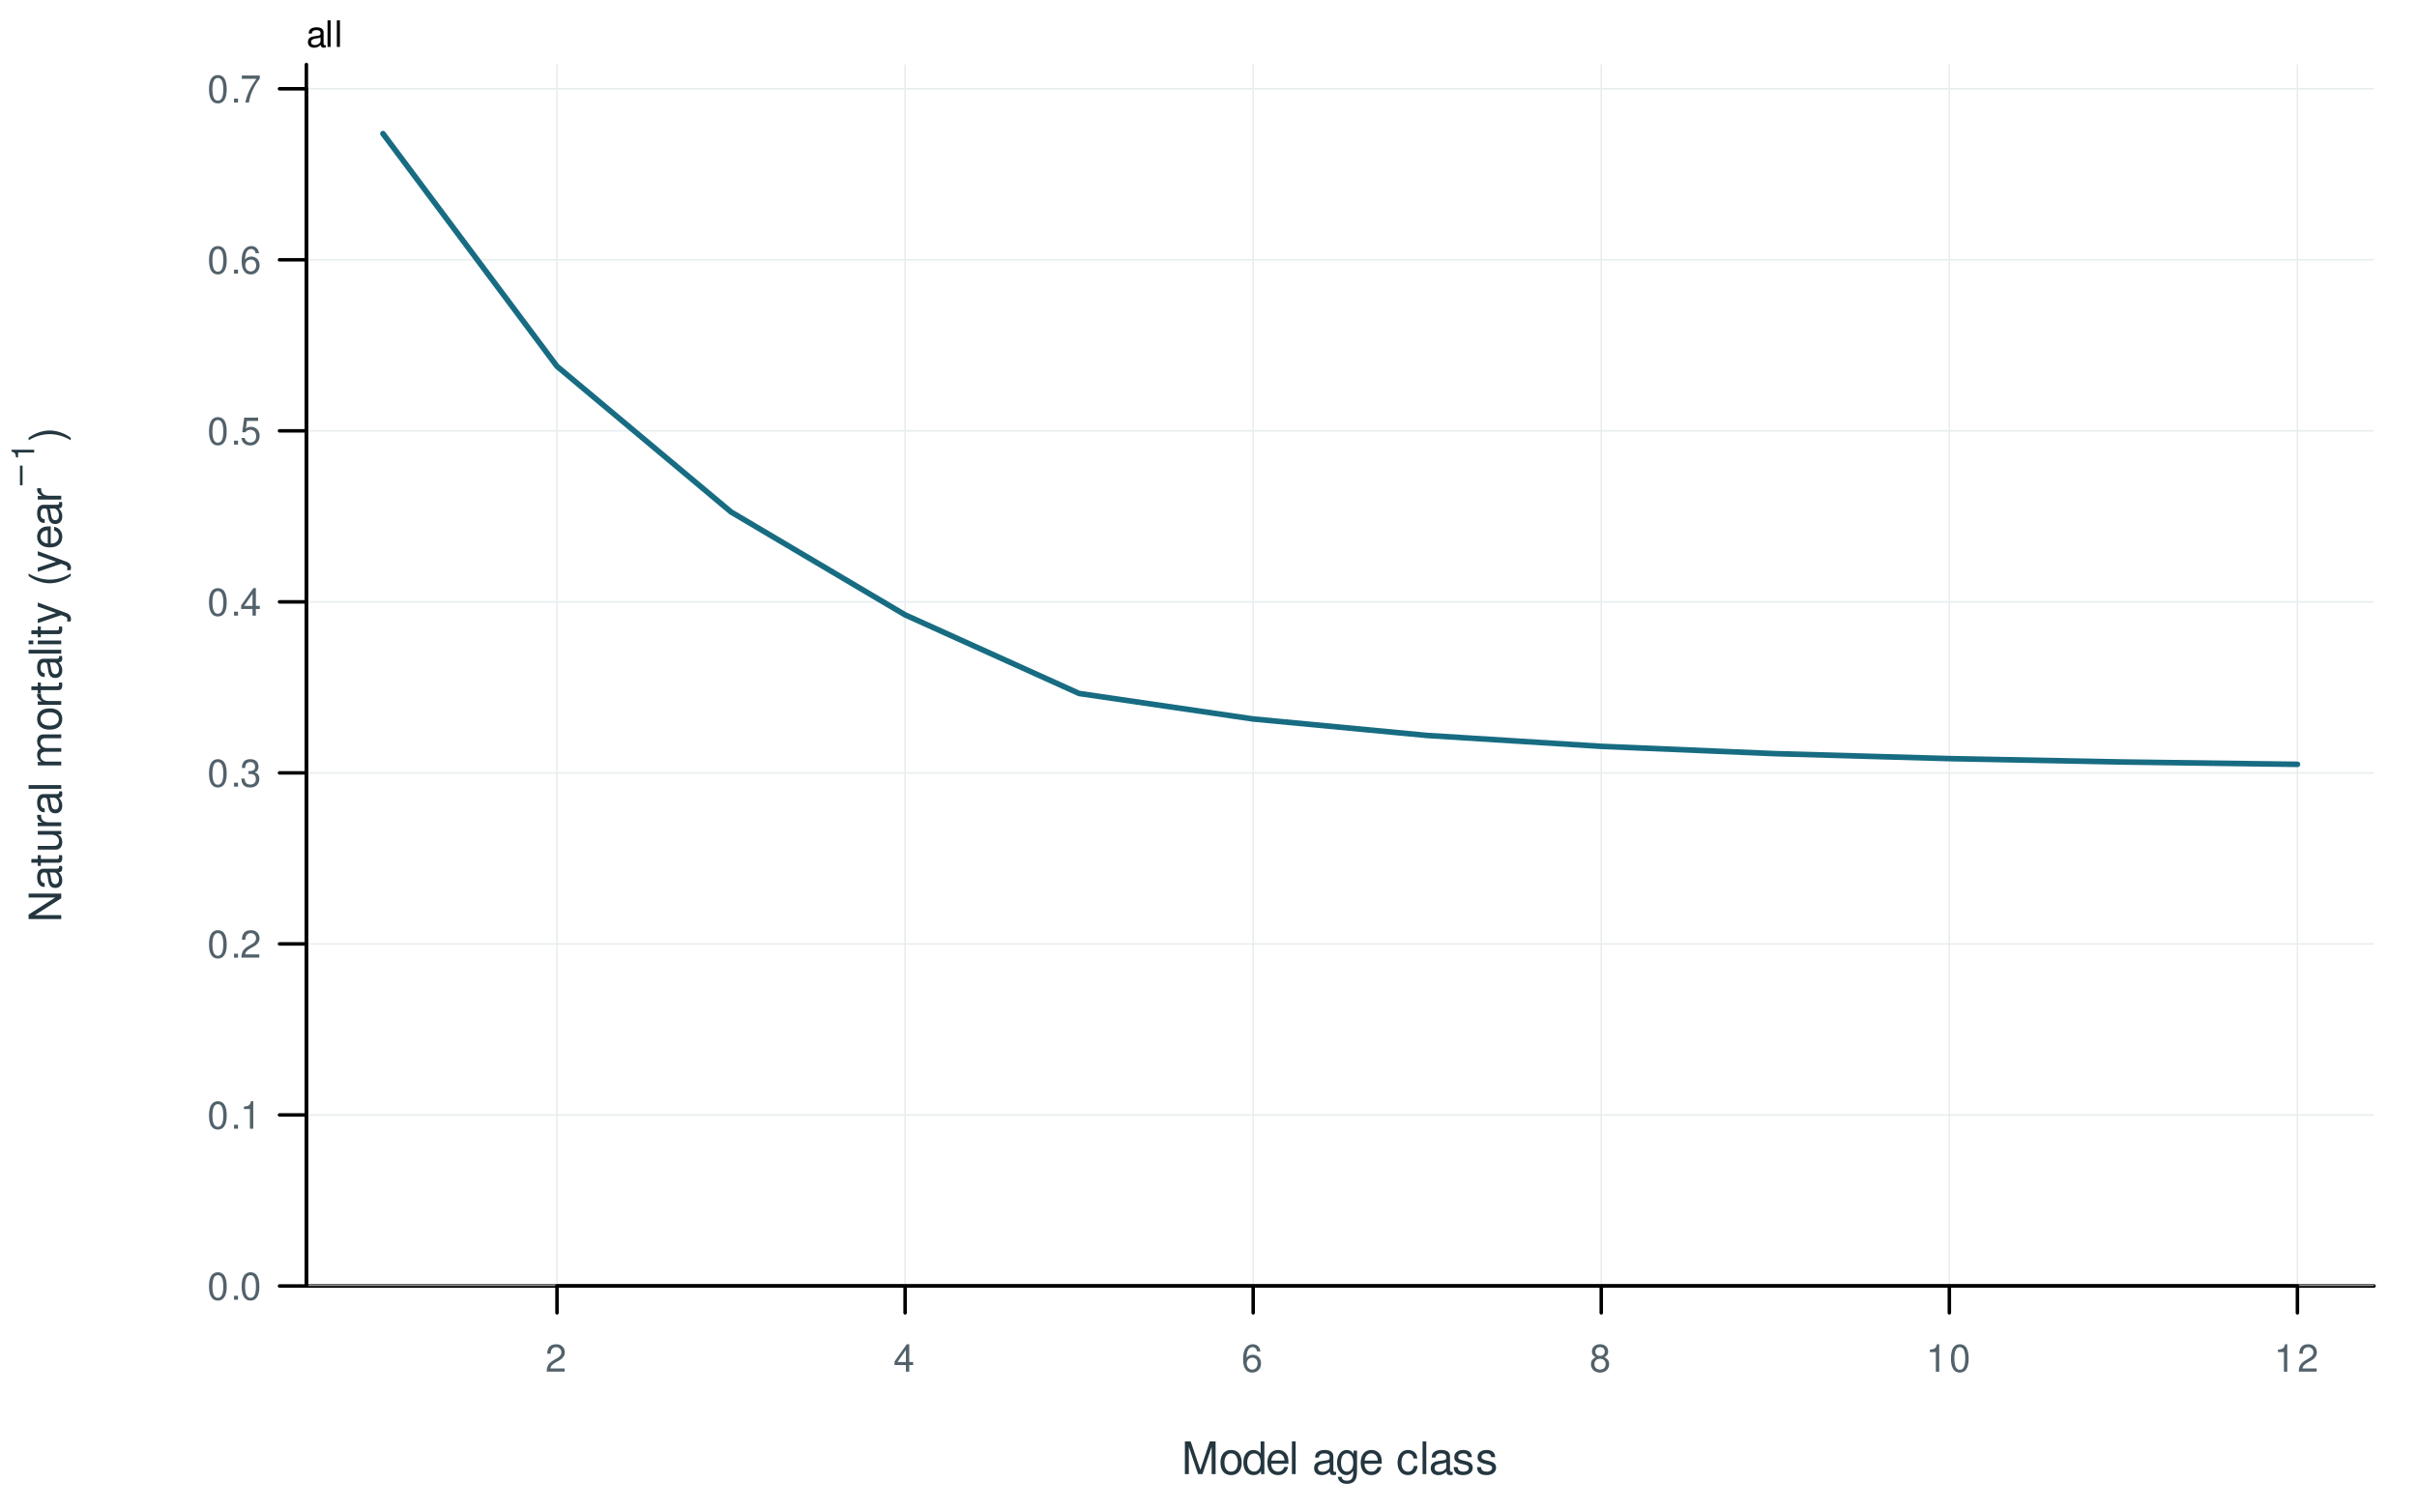
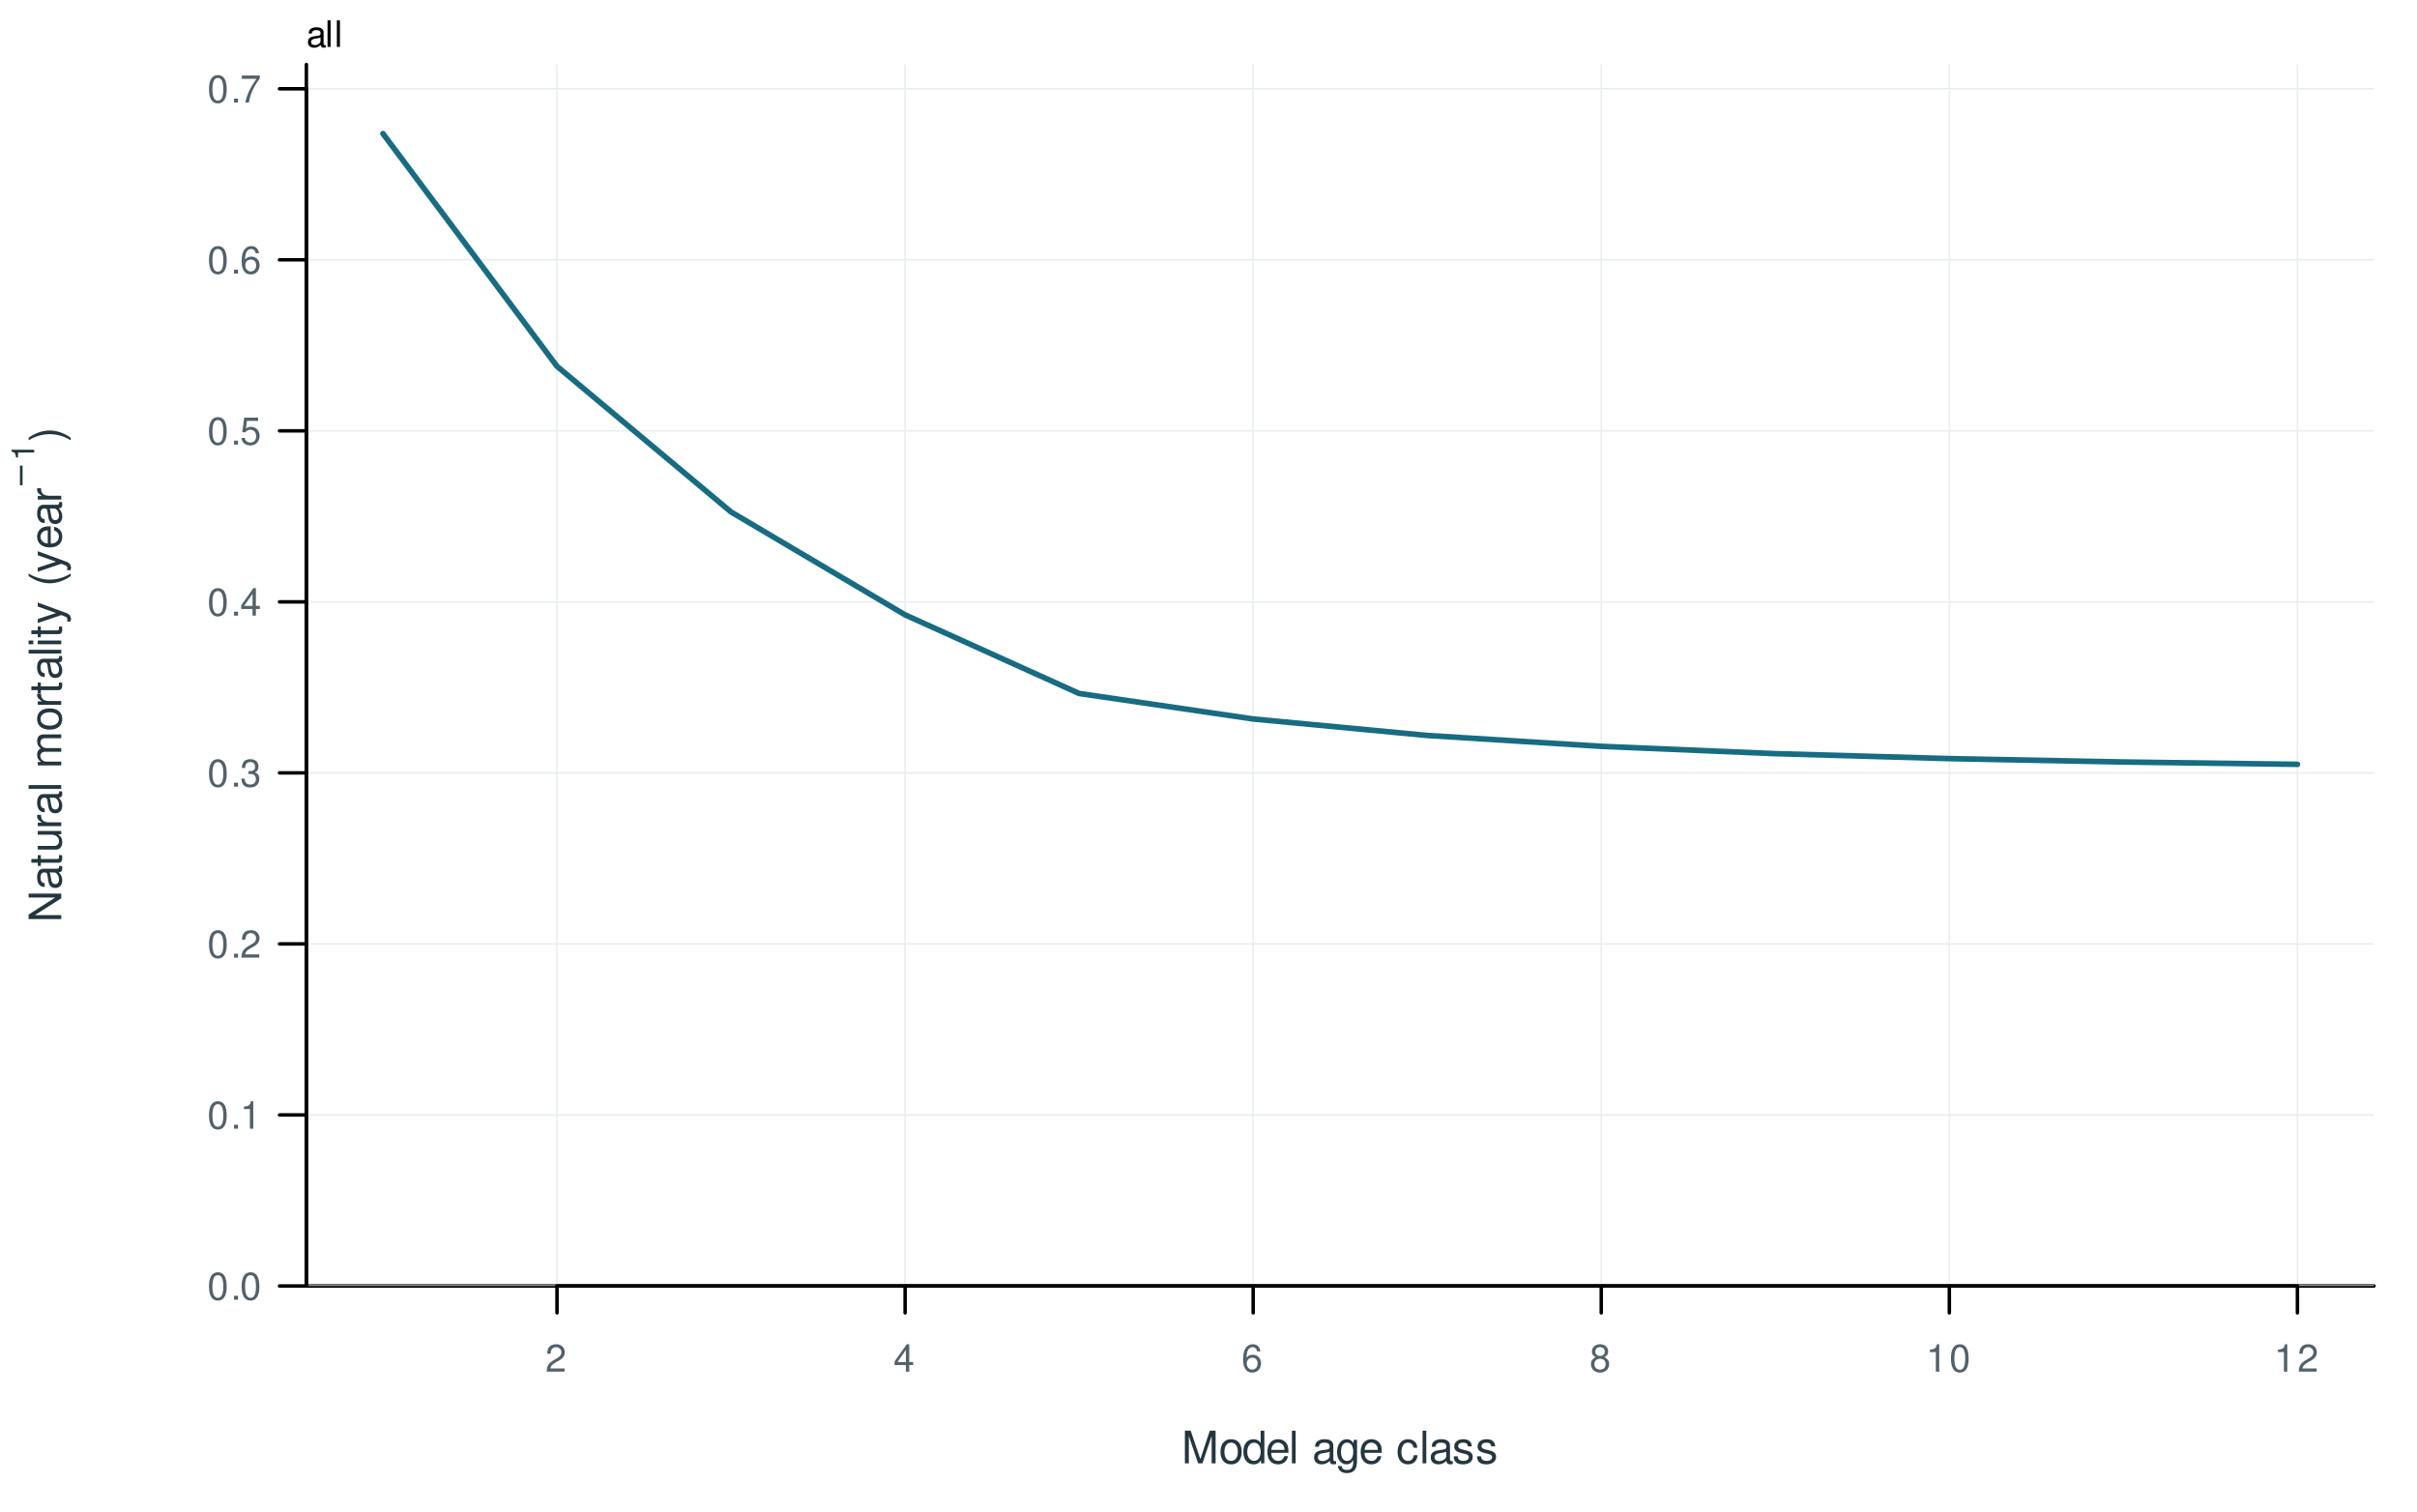
<svg xmlns="http://www.w3.org/2000/svg" xmlns:xlink="http://www.w3.org/1999/xlink" width="518pt" height="324pt" viewBox="0 0 518 324" version="1.1">
  <defs>
    <g>
      <symbol overflow="visible" id="glyph0-0">
        <path style="stroke:none;" d="" />
      </symbol>
      <symbol overflow="visible" id="glyph0-1">
        <path style="stroke:none;" d="M 4.125 -0.703 L 1.078 -0.703 C 1.156 -1.203 1.422 -1.516 2.125 -1.938 L 2.938 -2.391 C 3.75 -2.844 4.172 -3.453 4.172 -4.172 C 4.172 -4.672 3.969 -5.125 3.625 -5.438 C 3.281 -5.75 2.859 -5.891 2.312 -5.891 C 1.578 -5.891 1.031 -5.641 0.719 -5.125 C 0.516 -4.828 0.422 -4.453 0.406 -3.859 L 1.125 -3.859 C 1.156 -4.25 1.203 -4.5 1.297 -4.688 C 1.484 -5.047 1.859 -5.266 2.297 -5.266 C 2.938 -5.266 3.438 -4.797 3.438 -4.156 C 3.438 -3.688 3.172 -3.281 2.656 -2.984 L 1.906 -2.547 C 0.688 -1.844 0.344 -1.297 0.281 -0.016 L 4.125 -0.016 Z M 4.125 -0.703 " />
      </symbol>
      <symbol overflow="visible" id="glyph0-2">
        <path style="stroke:none;" d="M 2.672 -1.422 L 2.672 0 L 3.391 0 L 3.391 -1.422 L 4.234 -1.422 L 4.234 -2.078 L 3.391 -2.078 L 3.391 -5.891 L 2.859 -5.891 L 0.234 -2.188 L 0.234 -1.422 Z M 2.672 -2.078 L 0.859 -2.078 L 2.672 -4.672 Z M 2.672 -2.078 " />
      </symbol>
      <symbol overflow="visible" id="glyph0-3">
        <path style="stroke:none;" d="M 4.062 -4.359 C 3.922 -5.328 3.297 -5.891 2.422 -5.891 C 1.781 -5.891 1.219 -5.594 0.875 -5.062 C 0.5 -4.484 0.344 -3.766 0.344 -2.688 C 0.344 -1.703 0.484 -1.062 0.844 -0.547 C 1.156 -0.062 1.656 0.188 2.297 0.188 C 3.391 0.188 4.188 -0.641 4.188 -1.781 C 4.188 -2.875 3.453 -3.641 2.422 -3.641 C 1.844 -3.641 1.391 -3.422 1.078 -3 C 1.094 -4.453 1.547 -5.266 2.375 -5.266 C 2.875 -5.266 3.234 -4.938 3.344 -4.359 Z M 2.328 -3 C 3.016 -3 3.453 -2.516 3.453 -1.734 C 3.453 -0.984 2.953 -0.453 2.297 -0.453 C 1.625 -0.453 1.125 -1.016 1.125 -1.766 C 1.125 -2.5 1.609 -3 2.328 -3 Z M 2.328 -3 " />
      </symbol>
      <symbol overflow="visible" id="glyph0-4">
        <path style="stroke:none;" d="M 3.188 -3.109 C 3.797 -3.469 3.984 -3.766 3.984 -4.328 C 3.984 -5.25 3.266 -5.891 2.25 -5.891 C 1.219 -5.891 0.5 -5.25 0.5 -4.328 C 0.5 -3.766 0.688 -3.484 1.281 -3.109 C 0.625 -2.766 0.297 -2.297 0.297 -1.641 C 0.297 -0.562 1.094 0.188 2.25 0.188 C 3.391 0.188 4.188 -0.562 4.188 -1.641 C 4.188 -2.297 3.859 -2.766 3.188 -3.109 Z M 2.25 -5.266 C 2.859 -5.266 3.25 -4.891 3.25 -4.312 C 3.25 -3.75 2.844 -3.391 2.25 -3.391 C 1.625 -3.391 1.234 -3.75 1.234 -4.328 C 1.234 -4.891 1.625 -5.266 2.25 -5.266 Z M 2.25 -2.781 C 2.953 -2.781 3.453 -2.312 3.453 -1.625 C 3.453 -0.906 2.969 -0.453 2.234 -0.453 C 1.531 -0.453 1.031 -0.938 1.031 -1.609 C 1.031 -2.312 1.516 -2.781 2.25 -2.781 Z M 2.25 -2.781 " />
      </symbol>
      <symbol overflow="visible" id="glyph0-5">
        <path style="stroke:none;" d="M 2.109 -4.203 L 2.109 0 L 2.828 0 L 2.828 -5.891 L 2.359 -5.891 C 2.109 -4.984 1.938 -4.875 0.828 -4.719 L 0.828 -4.203 Z M 2.109 -4.203 " />
      </symbol>
      <symbol overflow="visible" id="glyph0-6">
        <path style="stroke:none;" d="M 2.25 -5.891 C 1.703 -5.891 1.219 -5.656 0.906 -5.25 C 0.531 -4.734 0.344 -3.953 0.344 -2.859 C 0.344 -0.859 1 0.188 2.25 0.188 C 3.469 0.188 4.141 -0.859 4.141 -2.812 C 4.141 -3.953 3.953 -4.719 3.578 -5.25 C 3.266 -5.656 2.797 -5.891 2.25 -5.891 Z M 2.25 -5.266 C 3.016 -5.266 3.406 -4.469 3.406 -2.875 C 3.406 -1.188 3.031 -0.406 2.234 -0.406 C 1.469 -0.406 1.078 -1.219 1.078 -2.844 C 1.078 -4.469 1.469 -5.266 2.25 -5.266 Z M 2.25 -5.266 " />
      </symbol>
      <symbol overflow="visible" id="glyph0-7">
        <path style="stroke:none;" d="M 1.562 -0.844 L 0.703 -0.844 L 0.703 0 L 1.562 0 Z M 1.562 -0.844 " />
      </symbol>
      <symbol overflow="visible" id="glyph0-8">
        <path style="stroke:none;" d="M 1.797 -2.719 L 2.188 -2.719 C 2.984 -2.719 3.391 -2.344 3.391 -1.641 C 3.391 -0.891 2.938 -0.453 2.203 -0.453 C 1.406 -0.453 1.031 -0.844 0.984 -1.719 L 0.266 -1.719 C 0.297 -1.234 0.375 -0.938 0.516 -0.672 C 0.812 -0.094 1.375 0.188 2.172 0.188 C 3.359 0.188 4.125 -0.531 4.125 -1.641 C 4.125 -2.391 3.844 -2.812 3.141 -3.047 C 3.688 -3.266 3.953 -3.672 3.953 -4.281 C 3.953 -5.281 3.297 -5.891 2.188 -5.891 C 1.031 -5.891 0.406 -5.25 0.391 -4 L 1.094 -4 C 1.109 -4.359 1.141 -4.562 1.234 -4.734 C 1.391 -5.078 1.75 -5.266 2.203 -5.266 C 2.844 -5.266 3.219 -4.891 3.219 -4.25 C 3.219 -3.828 3.078 -3.578 2.75 -3.438 C 2.562 -3.359 2.297 -3.328 1.797 -3.312 Z M 1.797 -2.719 " />
      </symbol>
      <symbol overflow="visible" id="glyph0-9">
        <path style="stroke:none;" d="M 3.875 -5.781 L 0.891 -5.781 L 0.469 -2.641 L 1.125 -2.641 C 1.453 -3.031 1.734 -3.172 2.188 -3.172 C 2.969 -3.172 3.453 -2.641 3.453 -1.781 C 3.453 -0.953 2.969 -0.453 2.188 -0.453 C 1.562 -0.453 1.172 -0.766 1 -1.422 L 0.281 -1.422 C 0.391 -0.953 0.469 -0.719 0.641 -0.5 C 0.969 -0.062 1.547 0.188 2.203 0.188 C 3.375 0.188 4.188 -0.656 4.188 -1.891 C 4.188 -3.031 3.422 -3.812 2.312 -3.812 C 1.906 -3.812 1.578 -3.703 1.25 -3.453 L 1.469 -5.078 L 3.875 -5.078 Z M 3.875 -5.781 " />
      </symbol>
      <symbol overflow="visible" id="glyph0-10">
        <path style="stroke:none;" d="M 4.234 -5.781 L 0.375 -5.781 L 0.375 -5.078 L 3.5 -5.078 C 2.125 -3.109 1.562 -1.906 1.125 0 L 1.891 0 C 2.203 -1.844 2.938 -3.438 4.234 -5.172 Z M 4.234 -5.781 " />
      </symbol>
      <symbol overflow="visible" id="glyph1-0">
        <path style="stroke:none;" d="" />
      </symbol>
      <symbol overflow="visible" id="glyph1-1">
        <path style="stroke:none;" d="M 4.484 0 L 6.453 -5.859 L 6.453 0 L 7.297 0 L 7.297 -7 L 6.062 -7 L 4.031 -0.906 L 1.953 -7 L 0.719 -7 L 0.719 0 L 1.562 0 L 1.562 -5.859 L 3.547 0 Z M 4.484 0 " />
      </symbol>
      <symbol overflow="visible" id="glyph1-2">
        <path style="stroke:none;" d="M 2.609 -5.172 C 1.188 -5.172 0.344 -4.156 0.344 -2.469 C 0.344 -0.781 1.188 0.219 2.625 0.219 C 4.031 0.219 4.891 -0.781 4.891 -2.438 C 4.891 -4.188 4.062 -5.172 2.609 -5.172 Z M 2.625 -4.438 C 3.516 -4.438 4.062 -3.688 4.062 -2.453 C 4.062 -1.25 3.5 -0.516 2.625 -0.516 C 1.734 -0.516 1.188 -1.25 1.188 -2.469 C 1.188 -3.688 1.734 -4.438 2.625 -4.438 Z M 2.625 -4.438 " />
      </symbol>
      <symbol overflow="visible" id="glyph1-3">
        <path style="stroke:none;" d="M 4.75 -7 L 3.953 -7 L 3.953 -4.391 C 3.609 -4.906 3.078 -5.172 2.406 -5.172 C 1.109 -5.172 0.25 -4.125 0.25 -2.516 C 0.25 -0.828 1.078 0.219 2.438 0.219 C 3.125 0.219 3.609 -0.031 4.031 -0.656 L 4.031 0 L 4.75 0 Z M 2.547 -4.422 C 3.406 -4.422 3.953 -3.672 3.953 -2.453 C 3.953 -1.297 3.391 -0.531 2.547 -0.531 C 1.672 -0.531 1.078 -1.312 1.078 -2.469 C 1.078 -3.641 1.672 -4.422 2.547 -4.422 Z M 2.547 -4.422 " />
      </symbol>
      <symbol overflow="visible" id="glyph1-4">
        <path style="stroke:none;" d="M 4.922 -2.25 C 4.922 -3.016 4.859 -3.469 4.719 -3.844 C 4.391 -4.672 3.625 -5.172 2.688 -5.172 C 1.281 -5.172 0.391 -4.109 0.391 -2.453 C 0.391 -0.781 1.25 0.219 2.672 0.219 C 3.812 0.219 4.609 -0.438 4.812 -1.531 L 4.016 -1.531 C 3.797 -0.859 3.344 -0.516 2.703 -0.516 C 2.188 -0.516 1.75 -0.75 1.484 -1.172 C 1.297 -1.453 1.234 -1.75 1.219 -2.25 Z M 1.234 -2.891 C 1.312 -3.828 1.875 -4.438 2.672 -4.438 C 3.484 -4.438 4.062 -3.797 4.062 -2.891 Z M 1.234 -2.891 " />
      </symbol>
      <symbol overflow="visible" id="glyph1-5">
        <path style="stroke:none;" d="M 1.453 -7 L 0.656 -7 L 0.656 0 L 1.453 0 Z M 1.453 -7 " />
      </symbol>
      <symbol overflow="visible" id="glyph1-6">
        <path style="stroke:none;" d="" />
      </symbol>
      <symbol overflow="visible" id="glyph1-7">
        <path style="stroke:none;" d="M 5.125 -0.469 C 5.047 -0.453 5.016 -0.453 4.953 -0.453 C 4.688 -0.453 4.531 -0.594 4.531 -0.844 L 4.531 -3.797 C 4.531 -4.688 3.875 -5.172 2.641 -5.172 C 1.906 -5.172 1.312 -4.953 0.969 -4.578 C 0.734 -4.328 0.641 -4.031 0.625 -3.547 L 1.422 -3.547 C 1.5 -4.156 1.859 -4.438 2.609 -4.438 C 3.344 -4.438 3.734 -4.156 3.734 -3.688 L 3.734 -3.469 C 3.719 -3.125 3.547 -3 2.891 -2.922 C 1.766 -2.766 1.594 -2.734 1.281 -2.609 C 0.703 -2.359 0.406 -1.922 0.406 -1.266 C 0.406 -0.359 1.031 0.219 2.047 0.219 C 2.688 0.219 3.188 0 3.766 -0.516 C 3.812 0 4.062 0.219 4.578 0.219 C 4.766 0.219 4.859 0.203 5.125 0.141 Z M 3.734 -1.578 C 3.734 -1.312 3.656 -1.156 3.422 -0.938 C 3.094 -0.641 2.703 -0.484 2.219 -0.484 C 1.609 -0.484 1.234 -0.781 1.234 -1.281 C 1.234 -1.812 1.578 -2.078 2.453 -2.203 C 3.297 -2.328 3.469 -2.359 3.734 -2.484 Z M 3.734 -1.578 " />
      </symbol>
      <symbol overflow="visible" id="glyph1-8">
        <path style="stroke:none;" d="M 3.875 -5.031 L 3.875 -4.297 C 3.469 -4.906 3.031 -5.172 2.391 -5.172 C 1.188 -5.172 0.328 -4.031 0.328 -2.422 C 0.328 -1.578 0.531 -0.969 0.969 -0.453 C 1.344 -0.016 1.828 0.219 2.344 0.219 C 2.938 0.219 3.375 -0.047 3.797 -0.688 L 3.797 -0.422 C 3.797 0.922 3.422 1.422 2.422 1.422 C 1.75 1.422 1.391 1.156 1.312 0.578 L 0.5 0.578 C 0.578 1.5 1.312 2.094 2.406 2.094 C 3.141 2.094 3.766 1.859 4.094 1.453 C 4.469 0.984 4.609 0.359 4.609 -0.828 L 4.609 -5.031 Z M 2.469 -4.438 C 3.312 -4.438 3.797 -3.719 3.797 -2.453 C 3.797 -1.234 3.312 -0.516 2.469 -0.516 C 1.656 -0.516 1.172 -1.234 1.172 -2.469 C 1.172 -3.703 1.656 -4.438 2.469 -4.438 Z M 2.469 -4.438 " />
      </symbol>
      <symbol overflow="visible" id="glyph1-9">
        <path style="stroke:none;" d="M 4.516 -3.344 C 4.484 -3.828 4.375 -4.141 4.188 -4.422 C 3.844 -4.891 3.234 -5.172 2.531 -5.172 C 1.172 -5.172 0.297 -4.094 0.297 -2.422 C 0.297 -0.812 1.156 0.219 2.516 0.219 C 3.719 0.219 4.484 -0.5 4.578 -1.734 L 3.766 -1.734 C 3.641 -0.922 3.219 -0.516 2.547 -0.516 C 1.656 -0.516 1.125 -1.234 1.125 -2.422 C 1.125 -3.688 1.656 -4.438 2.516 -4.438 C 3.188 -4.438 3.609 -4.031 3.719 -3.344 Z M 4.516 -3.344 " />
      </symbol>
      <symbol overflow="visible" id="glyph1-10">
        <path style="stroke:none;" d="M 4.203 -3.625 C 4.188 -4.609 3.547 -5.172 2.375 -5.172 C 1.203 -5.172 0.453 -4.562 0.453 -3.641 C 0.453 -2.844 0.859 -2.469 2.047 -2.188 L 2.797 -2 C 3.344 -1.875 3.562 -1.672 3.562 -1.312 C 3.562 -0.828 3.094 -0.516 2.391 -0.516 C 1.969 -0.516 1.609 -0.641 1.406 -0.859 C 1.281 -1 1.219 -1.141 1.172 -1.5 L 0.328 -1.5 C 0.359 -0.328 1.016 0.219 2.328 0.219 C 3.594 0.219 4.406 -0.406 4.406 -1.375 C 4.406 -2.125 3.984 -2.531 2.984 -2.766 L 2.219 -2.953 C 1.562 -3.109 1.281 -3.312 1.281 -3.672 C 1.281 -4.141 1.703 -4.438 2.344 -4.438 C 3 -4.438 3.344 -4.156 3.359 -3.625 Z M 4.203 -3.625 " />
      </symbol>
      <symbol overflow="visible" id="glyph2-0">
        <path style="stroke:none;" d="" />
      </symbol>
      <symbol overflow="visible" id="glyph2-1">
        <path style="stroke:none;" d="M -7 -6.203 L -7 -5.359 L -1.281 -5.359 L -7 -1.703 L -7 -0.734 L 0 -0.734 L 0 -1.578 L -5.672 -1.578 L 0 -5.188 L 0 -6.203 Z M -7 -6.203 " />
      </symbol>
      <symbol overflow="visible" id="glyph2-2">
        <path style="stroke:none;" d="M -0.469 -5.125 C -0.453 -5.047 -0.453 -5.016 -0.453 -4.953 C -0.453 -4.688 -0.594 -4.531 -0.844 -4.531 L -3.797 -4.531 C -4.688 -4.531 -5.172 -3.875 -5.172 -2.641 C -5.172 -1.906 -4.953 -1.312 -4.578 -0.969 C -4.328 -0.734 -4.031 -0.641 -3.547 -0.625 L -3.547 -1.422 C -4.156 -1.5 -4.438 -1.859 -4.438 -2.609 C -4.438 -3.344 -4.156 -3.734 -3.688 -3.734 L -3.469 -3.734 C -3.125 -3.719 -3 -3.547 -2.922 -2.891 C -2.766 -1.766 -2.734 -1.594 -2.609 -1.281 C -2.359 -0.703 -1.922 -0.406 -1.266 -0.406 C -0.359 -0.406 0.219 -1.031 0.219 -2.047 C 0.219 -2.688 0 -3.188 -0.516 -3.766 C 0 -3.812 0.219 -4.062 0.219 -4.578 C 0.219 -4.766 0.203 -4.859 0.141 -5.125 Z M -1.578 -3.734 C -1.312 -3.734 -1.156 -3.656 -0.938 -3.422 C -0.641 -3.094 -0.484 -2.703 -0.484 -2.219 C -0.484 -1.609 -0.781 -1.234 -1.281 -1.234 C -1.812 -1.234 -2.078 -1.578 -2.203 -2.453 C -2.328 -3.297 -2.359 -3.469 -2.484 -3.734 Z M -1.578 -3.734 " />
      </symbol>
      <symbol overflow="visible" id="glyph2-3">
        <path style="stroke:none;" d="M -5.031 -2.438 L -5.031 -1.609 L -6.406 -1.609 L -6.406 -0.812 L -5.031 -0.812 L -5.031 -0.141 L -4.375 -0.141 L -4.375 -0.812 L -0.578 -0.812 C -0.062 -0.812 0.219 -1.156 0.219 -1.781 C 0.219 -2 0.203 -2.172 0.156 -2.438 L -0.516 -2.438 C -0.484 -2.328 -0.484 -2.219 -0.484 -2.047 C -0.484 -1.703 -0.578 -1.609 -0.938 -1.609 L -4.375 -1.609 L -4.375 -2.438 Z M -5.031 -2.438 " />
      </symbol>
      <symbol overflow="visible" id="glyph2-4">
        <path style="stroke:none;" d="M 0 -4.625 L -5.031 -4.625 L -5.031 -3.828 L -2.172 -3.828 C -1.156 -3.828 -0.484 -3.297 -0.484 -2.453 C -0.484 -1.828 -0.859 -1.422 -1.469 -1.422 L -5.031 -1.422 L -5.031 -0.625 L -1.156 -0.625 C -0.312 -0.625 0.219 -1.25 0.219 -2.219 C 0.219 -2.969 -0.031 -3.438 -0.703 -3.906 L 0 -3.906 Z M 0 -4.625 " />
      </symbol>
      <symbol overflow="visible" id="glyph2-5">
        <path style="stroke:none;" d="M -5.031 -0.656 L 0 -0.656 L 0 -1.469 L -2.609 -1.469 C -3.812 -1.484 -4.359 -1.969 -4.328 -3.078 L -5.141 -3.078 C -5.156 -2.938 -5.172 -2.875 -5.172 -2.766 C -5.172 -2.25 -4.859 -1.859 -4.109 -1.406 L -5.031 -1.406 Z M -5.031 -0.656 " />
      </symbol>
      <symbol overflow="visible" id="glyph2-6">
        <path style="stroke:none;" d="M -7 -1.453 L -7 -0.656 L 0 -0.656 L 0 -1.453 Z M -7 -1.453 " />
      </symbol>
      <symbol overflow="visible" id="glyph2-7">
        <path style="stroke:none;" d="" />
      </symbol>
      <symbol overflow="visible" id="glyph2-8">
        <path style="stroke:none;" d="M -5.031 -0.672 L 0 -0.672 L 0 -1.484 L -3.156 -1.484 C -3.891 -1.484 -4.469 -2 -4.469 -2.656 C -4.469 -3.25 -4.109 -3.594 -3.469 -3.594 L 0 -3.594 L 0 -4.391 L -3.156 -4.391 C -3.891 -4.391 -4.469 -4.922 -4.469 -5.578 C -4.469 -6.156 -4.094 -6.5 -3.469 -6.5 L 0 -6.5 L 0 -7.312 L -3.766 -7.312 C -4.672 -7.312 -5.172 -6.797 -5.172 -5.859 C -5.172 -5.188 -4.969 -4.781 -4.406 -4.312 C -4.938 -4.016 -5.172 -3.609 -5.172 -2.953 C -5.172 -2.281 -4.922 -1.828 -4.312 -1.406 L -5.031 -1.406 Z M -5.031 -0.672 " />
      </symbol>
      <symbol overflow="visible" id="glyph2-9">
        <path style="stroke:none;" d="M -5.172 -2.609 C -5.172 -1.188 -4.156 -0.344 -2.469 -0.344 C -0.781 -0.344 0.219 -1.188 0.219 -2.625 C 0.219 -4.031 -0.781 -4.891 -2.438 -4.891 C -4.188 -4.891 -5.172 -4.062 -5.172 -2.609 Z M -4.438 -2.625 C -4.438 -3.516 -3.688 -4.062 -2.453 -4.062 C -1.25 -4.062 -0.516 -3.5 -0.516 -2.625 C -0.516 -1.734 -1.25 -1.188 -2.469 -1.188 C -3.688 -1.188 -4.438 -1.734 -4.438 -2.625 Z M -4.438 -2.625 " />
      </symbol>
      <symbol overflow="visible" id="glyph2-10">
        <path style="stroke:none;" d="M -5.031 -1.438 L -5.031 -0.641 L 0 -0.641 L 0 -1.438 Z M -7 -1.438 L -7 -0.641 L -5.984 -0.641 L -5.984 -1.438 Z M -7 -1.438 " />
      </symbol>
      <symbol overflow="visible" id="glyph2-11">
        <path style="stroke:none;" d="M -5.031 -3.719 L -1.109 -2.328 L -5.031 -1.047 L -5.031 -0.188 L 0.016 -1.891 L 0.812 -1.578 C 1.172 -1.453 1.312 -1.281 1.312 -0.938 C 1.312 -0.812 1.281 -0.688 1.25 -0.516 L 1.969 -0.516 C 2.047 -0.688 2.094 -0.844 2.094 -1.062 C 2.094 -1.312 2 -1.594 1.859 -1.797 C 1.672 -2.047 1.453 -2.203 1.062 -2.344 L -5.031 -4.578 Z M -5.031 -3.719 " />
      </symbol>
      <symbol overflow="visible" id="glyph2-12">
        <path style="stroke:none;" d="M -7 -2.266 C -5.734 -1.312 -3.984 -0.703 -2.484 -0.703 C -0.969 -0.703 0.781 -1.312 2.031 -2.266 L 2.031 -2.797 C 0.656 -1.953 -0.953 -1.484 -2.484 -1.484 C -4.016 -1.484 -5.625 -1.953 -7 -2.797 Z M -7 -2.266 " />
      </symbol>
      <symbol overflow="visible" id="glyph2-13">
        <path style="stroke:none;" d="M -2.25 -4.922 C -3.016 -4.922 -3.469 -4.859 -3.844 -4.719 C -4.672 -4.391 -5.172 -3.625 -5.172 -2.688 C -5.172 -1.281 -4.109 -0.391 -2.453 -0.391 C -0.781 -0.391 0.219 -1.25 0.219 -2.672 C 0.219 -3.812 -0.438 -4.609 -1.531 -4.812 L -1.531 -4.016 C -0.859 -3.797 -0.516 -3.344 -0.516 -2.703 C -0.516 -2.188 -0.75 -1.75 -1.172 -1.484 C -1.453 -1.297 -1.75 -1.234 -2.25 -1.219 Z M -2.891 -1.234 C -3.828 -1.312 -4.438 -1.875 -4.438 -2.672 C -4.438 -3.484 -3.797 -4.062 -2.891 -4.062 Z M -2.891 -1.234 " />
      </symbol>
      <symbol overflow="visible" id="glyph2-14">
        <path style="stroke:none;" d="M 2.031 -0.891 C 0.781 -1.859 -0.969 -2.453 -2.469 -2.453 C -3.984 -2.453 -5.734 -1.859 -7 -0.891 L -7 -0.359 C -5.625 -1.203 -4.016 -1.672 -2.469 -1.672 C -0.953 -1.672 0.672 -1.203 2.031 -0.359 Z M 2.031 -0.891 " />
      </symbol>
      <symbol overflow="visible" id="glyph3-0">
        <path style="stroke:none;" d="M 1.188 -0.328 L -4.734 -0.328 L -4.734 -3.688 L 1.188 -3.688 Z M 0.812 -0.719 L 0.812 -3.312 L -4.359 -3.312 L -4.359 -0.719 Z M 0.812 -0.719 " />
      </symbol>
      <symbol overflow="visible" id="glyph3-1">
        <path style="stroke:none;" d="M -2.391 -0.719 L -2.391 -4.922 L -1.828 -4.922 L -1.828 -0.719 Z M -2.391 -0.719 " />
      </symbol>
      <symbol overflow="visible" id="glyph4-0">
        <path style="stroke:none;" d="" />
      </symbol>
      <symbol overflow="visible" id="glyph4-1">
        <path style="stroke:none;" d="M -3.453 -1.734 L 0 -1.734 L 0 -2.328 L -4.859 -2.328 L -4.859 -1.938 C -4.109 -1.734 -4.016 -1.594 -3.891 -0.688 L -3.453 -0.688 Z M -3.453 -1.734 " />
      </symbol>
      <symbol overflow="visible" id="glyph5-0">
        <path style="stroke:none;" d="" />
      </symbol>
      <symbol overflow="visible" id="glyph5-1">
        <path style="stroke:none;" d="M 4.172 -0.375 C 4.094 -0.359 4.062 -0.359 4.031 -0.359 C 3.812 -0.359 3.688 -0.484 3.688 -0.688 L 3.688 -3.094 C 3.688 -3.812 3.156 -4.203 2.141 -4.203 C 1.547 -4.203 1.062 -4.031 0.781 -3.734 C 0.594 -3.516 0.516 -3.281 0.5 -2.875 L 1.156 -2.875 C 1.219 -3.375 1.516 -3.609 2.125 -3.609 C 2.719 -3.609 3.031 -3.391 3.031 -3 L 3.031 -2.828 C 3.031 -2.547 2.891 -2.438 2.359 -2.375 C 1.438 -2.25 1.297 -2.219 1.047 -2.125 C 0.562 -1.922 0.328 -1.562 0.328 -1.031 C 0.328 -0.281 0.844 0.172 1.672 0.172 C 2.188 0.172 2.594 0 3.062 -0.422 C 3.109 0 3.312 0.172 3.734 0.172 C 3.875 0.172 3.953 0.156 4.172 0.109 Z M 3.031 -1.281 C 3.031 -1.062 2.969 -0.938 2.781 -0.75 C 2.516 -0.516 2.188 -0.391 1.812 -0.391 C 1.297 -0.391 1 -0.625 1 -1.047 C 1 -1.469 1.281 -1.688 1.984 -1.797 C 2.688 -1.891 2.812 -1.922 3.031 -2.016 Z M 3.031 -1.281 " />
      </symbol>
      <symbol overflow="visible" id="glyph5-2">
        <path style="stroke:none;" d="M 1.188 -5.688 L 0.531 -5.688 L 0.531 0 L 1.188 0 Z M 1.188 -5.688 " />
      </symbol>
    </g>
    <clipPath id="clip1">
      <path d="M 65.664 275 L 508.785 275 L 508.785 275.617 L 65.664 275.617 Z M 65.664 275 " />
    </clipPath>
    <clipPath id="clip2">
      <path d="M 65.664 238 L 508.785 238 L 508.785 240 L 65.664 240 Z M 65.664 238 " />
    </clipPath>
    <clipPath id="clip3">
      <path d="M 65.664 202 L 508.785 202 L 508.785 203 L 65.664 203 Z M 65.664 202 " />
    </clipPath>
    <clipPath id="clip4">
      <path d="M 65.664 165 L 508.785 165 L 508.785 166 L 65.664 166 Z M 65.664 165 " />
    </clipPath>
    <clipPath id="clip5">
      <path d="M 65.664 128 L 508.785 128 L 508.785 130 L 65.664 130 Z M 65.664 128 " />
    </clipPath>
    <clipPath id="clip6">
      <path d="M 65.664 92 L 508.785 92 L 508.785 93 L 65.664 93 Z M 65.664 92 " />
    </clipPath>
    <clipPath id="clip7">
      <path d="M 65.664 55 L 508.785 55 L 508.785 56 L 65.664 56 Z M 65.664 55 " />
    </clipPath>
    <clipPath id="clip8">
      <path d="M 65.664 18 L 508.785 18 L 508.785 20 L 65.664 20 Z M 65.664 18 " />
    </clipPath>
    <clipPath id="clip9">
      <path d="M 119 13.824 L 120 13.824 L 120 275.617 L 119 275.617 Z M 119 13.824 " />
    </clipPath>
    <clipPath id="clip10">
      <path d="M 193 13.824 L 195 13.824 L 195 275.617 L 193 275.617 Z M 193 13.824 " />
    </clipPath>
    <clipPath id="clip11">
      <path d="M 268 13.824 L 269 13.824 L 269 275.617 L 268 275.617 Z M 268 13.824 " />
    </clipPath>
    <clipPath id="clip12">
      <path d="M 343 13.824 L 344 13.824 L 344 275.617 L 343 275.617 Z M 343 13.824 " />
    </clipPath>
    <clipPath id="clip13">
      <path d="M 417 13.824 L 418 13.824 L 418 275.617 L 417 275.617 Z M 417 13.824 " />
    </clipPath>
    <clipPath id="clip14">
      <path d="M 492 13.824 L 493 13.824 L 493 275.617 L 492 275.617 Z M 492 13.824 " />
    </clipPath>
  </defs>
  <g id="surface420">
    <rect x="0" y="0" width="518" height="324" style="fill:rgb(100%,100%,100%);fill-opacity:1;stroke:none;" />
    <path style="fill:none;stroke-width:0.75;stroke-linecap:round;stroke-linejoin:round;stroke:rgb(0%,0%,0%);stroke-opacity:1;stroke-miterlimit:10;" d="M 65.664 13.824 L 65.664 275.617 L 508.785 275.617 " />
    <g clip-path="url(#clip1)" clip-rule="nonzero">
      <path style="fill:none;stroke-width:0.338;stroke-linecap:round;stroke-linejoin:round;stroke:rgb(90.98%,92.941%,93.725%);stroke-opacity:1;stroke-miterlimit:10;" d="M 65.664 275.617 L 508.785 275.617 " />
    </g>
    <g clip-path="url(#clip2)" clip-rule="nonzero">
      <path style="fill:none;stroke-width:0.338;stroke-linecap:round;stroke-linejoin:round;stroke:rgb(90.98%,92.941%,93.725%);stroke-opacity:1;stroke-miterlimit:10;" d="M 65.664 238.961 L 508.785 238.961 " />
    </g>
    <g clip-path="url(#clip3)" clip-rule="nonzero">
      <path style="fill:none;stroke-width:0.338;stroke-linecap:round;stroke-linejoin:round;stroke:rgb(90.98%,92.941%,93.725%);stroke-opacity:1;stroke-miterlimit:10;" d="M 65.664 202.305 L 508.785 202.305 " />
    </g>
    <g clip-path="url(#clip4)" clip-rule="nonzero">
      <path style="fill:none;stroke-width:0.338;stroke-linecap:round;stroke-linejoin:round;stroke:rgb(90.98%,92.941%,93.725%);stroke-opacity:1;stroke-miterlimit:10;" d="M 65.664 165.648 L 508.785 165.648 " />
    </g>
    <g clip-path="url(#clip5)" clip-rule="nonzero">
      <path style="fill:none;stroke-width:0.338;stroke-linecap:round;stroke-linejoin:round;stroke:rgb(90.98%,92.941%,93.725%);stroke-opacity:1;stroke-miterlimit:10;" d="M 65.664 128.996 L 508.785 128.996 " />
    </g>
    <g clip-path="url(#clip6)" clip-rule="nonzero">
      <path style="fill:none;stroke-width:0.338;stroke-linecap:round;stroke-linejoin:round;stroke:rgb(90.98%,92.941%,93.725%);stroke-opacity:1;stroke-miterlimit:10;" d="M 65.664 92.34 L 508.785 92.34 " />
    </g>
    <g clip-path="url(#clip7)" clip-rule="nonzero">
      <path style="fill:none;stroke-width:0.338;stroke-linecap:round;stroke-linejoin:round;stroke:rgb(90.98%,92.941%,93.725%);stroke-opacity:1;stroke-miterlimit:10;" d="M 65.664 55.684 L 508.785 55.684 " />
    </g>
    <g clip-path="url(#clip8)" clip-rule="nonzero">
      <path style="fill:none;stroke-width:0.338;stroke-linecap:round;stroke-linejoin:round;stroke:rgb(90.98%,92.941%,93.725%);stroke-opacity:1;stroke-miterlimit:10;" d="M 65.664 19.027 L 508.785 19.027 " />
    </g>
    <g clip-path="url(#clip9)" clip-rule="nonzero">
      <path style="fill:none;stroke-width:0.338;stroke-linecap:round;stroke-linejoin:round;stroke:rgb(90.98%,92.941%,93.725%);stroke-opacity:1;stroke-miterlimit:10;" d="M 119.375 275.617 L 119.375 13.824 " />
    </g>
    <g clip-path="url(#clip10)" clip-rule="nonzero">
      <path style="fill:none;stroke-width:0.338;stroke-linecap:round;stroke-linejoin:round;stroke:rgb(90.98%,92.941%,93.725%);stroke-opacity:1;stroke-miterlimit:10;" d="M 193.977 275.617 L 193.977 13.824 " />
    </g>
    <g clip-path="url(#clip11)" clip-rule="nonzero">
      <path style="fill:none;stroke-width:0.338;stroke-linecap:round;stroke-linejoin:round;stroke:rgb(90.98%,92.941%,93.725%);stroke-opacity:1;stroke-miterlimit:10;" d="M 268.574 275.617 L 268.574 13.824 " />
    </g>
    <g clip-path="url(#clip12)" clip-rule="nonzero">
      <path style="fill:none;stroke-width:0.338;stroke-linecap:round;stroke-linejoin:round;stroke:rgb(90.98%,92.941%,93.725%);stroke-opacity:1;stroke-miterlimit:10;" d="M 343.172 275.617 L 343.172 13.824 " />
    </g>
    <g clip-path="url(#clip13)" clip-rule="nonzero">
      <path style="fill:none;stroke-width:0.338;stroke-linecap:round;stroke-linejoin:round;stroke:rgb(90.98%,92.941%,93.725%);stroke-opacity:1;stroke-miterlimit:10;" d="M 417.773 275.617 L 417.773 13.824 " />
    </g>
    <g clip-path="url(#clip14)" clip-rule="nonzero">
      <path style="fill:none;stroke-width:0.338;stroke-linecap:round;stroke-linejoin:round;stroke:rgb(90.98%,92.941%,93.725%);stroke-opacity:1;stroke-miterlimit:10;" d="M 492.371 275.617 L 492.371 13.824 " />
    </g>
    <path style="fill:none;stroke-width:0.75;stroke-linecap:round;stroke-linejoin:round;stroke:rgb(0%,0%,0%);stroke-opacity:1;stroke-miterlimit:10;" d="M 119.375 275.617 L 492.371 275.617 " />
    <path style="fill:none;stroke-width:0.75;stroke-linecap:round;stroke-linejoin:round;stroke:rgb(0%,0%,0%);stroke-opacity:1;stroke-miterlimit:10;" d="M 119.375 275.617 L 119.375 281.375 " />
    <path style="fill:none;stroke-width:0.75;stroke-linecap:round;stroke-linejoin:round;stroke:rgb(0%,0%,0%);stroke-opacity:1;stroke-miterlimit:10;" d="M 193.977 275.617 L 193.977 281.375 " />
    <path style="fill:none;stroke-width:0.75;stroke-linecap:round;stroke-linejoin:round;stroke:rgb(0%,0%,0%);stroke-opacity:1;stroke-miterlimit:10;" d="M 268.574 275.617 L 268.574 281.375 " />
    <path style="fill:none;stroke-width:0.75;stroke-linecap:round;stroke-linejoin:round;stroke:rgb(0%,0%,0%);stroke-opacity:1;stroke-miterlimit:10;" d="M 343.172 275.617 L 343.172 281.375 " />
    <path style="fill:none;stroke-width:0.75;stroke-linecap:round;stroke-linejoin:round;stroke:rgb(0%,0%,0%);stroke-opacity:1;stroke-miterlimit:10;" d="M 417.773 275.617 L 417.773 281.375 " />
    <path style="fill:none;stroke-width:0.75;stroke-linecap:round;stroke-linejoin:round;stroke:rgb(0%,0%,0%);stroke-opacity:1;stroke-miterlimit:10;" d="M 492.371 275.617 L 492.371 281.375 " />
    <g style="fill:rgb(32.157%,38.039%,41.569%);fill-opacity:1;">
      <use xlink:href="#glyph0-1" x="116.875" y="293.995" />
    </g>
    <g style="fill:rgb(32.157%,38.039%,41.569%);fill-opacity:1;">
      <use xlink:href="#glyph0-2" x="191.477" y="293.995" />
    </g>
    <g style="fill:rgb(32.157%,38.039%,41.569%);fill-opacity:1;">
      <use xlink:href="#glyph0-3" x="266.074" y="293.995" />
    </g>
    <g style="fill:rgb(32.157%,38.039%,41.569%);fill-opacity:1;">
      <use xlink:href="#glyph0-4" x="340.672" y="293.995" />
    </g>
    <g style="fill:rgb(32.157%,38.039%,41.569%);fill-opacity:1;">
      <use xlink:href="#glyph0-5" x="412.773" y="293.995" />
      <use xlink:href="#glyph0-6" x="417.773" y="293.995" />
    </g>
    <g style="fill:rgb(32.157%,38.039%,41.569%);fill-opacity:1;">
      <use xlink:href="#glyph0-5" x="487.371" y="293.995" />
      <use xlink:href="#glyph0-1" x="492.371" y="293.995" />
    </g>
    <path style="fill:none;stroke-width:0.75;stroke-linecap:round;stroke-linejoin:round;stroke:rgb(0%,0%,0%);stroke-opacity:1;stroke-miterlimit:10;" d="M 65.664 275.617 L 65.664 19.027 " />
    <path style="fill:none;stroke-width:0.75;stroke-linecap:round;stroke-linejoin:round;stroke:rgb(0%,0%,0%);stroke-opacity:1;stroke-miterlimit:10;" d="M 65.664 275.617 L 59.902 275.617 " />
    <path style="fill:none;stroke-width:0.75;stroke-linecap:round;stroke-linejoin:round;stroke:rgb(0%,0%,0%);stroke-opacity:1;stroke-miterlimit:10;" d="M 65.664 238.961 L 59.902 238.961 " />
    <path style="fill:none;stroke-width:0.75;stroke-linecap:round;stroke-linejoin:round;stroke:rgb(0%,0%,0%);stroke-opacity:1;stroke-miterlimit:10;" d="M 65.664 202.305 L 59.902 202.305 " />
    <path style="fill:none;stroke-width:0.75;stroke-linecap:round;stroke-linejoin:round;stroke:rgb(0%,0%,0%);stroke-opacity:1;stroke-miterlimit:10;" d="M 65.664 165.648 L 59.902 165.648 " />
    <path style="fill:none;stroke-width:0.75;stroke-linecap:round;stroke-linejoin:round;stroke:rgb(0%,0%,0%);stroke-opacity:1;stroke-miterlimit:10;" d="M 65.664 128.996 L 59.902 128.996 " />
    <path style="fill:none;stroke-width:0.75;stroke-linecap:round;stroke-linejoin:round;stroke:rgb(0%,0%,0%);stroke-opacity:1;stroke-miterlimit:10;" d="M 65.664 92.34 L 59.902 92.34 " />
    <path style="fill:none;stroke-width:0.75;stroke-linecap:round;stroke-linejoin:round;stroke:rgb(0%,0%,0%);stroke-opacity:1;stroke-miterlimit:10;" d="M 65.664 55.684 L 59.902 55.684 " />
    <path style="fill:none;stroke-width:0.75;stroke-linecap:round;stroke-linejoin:round;stroke:rgb(0%,0%,0%);stroke-opacity:1;stroke-miterlimit:10;" d="M 65.664 19.027 L 59.902 19.027 " />
    <g style="fill:rgb(32.157%,38.039%,41.569%);fill-opacity:1;">
      <use xlink:href="#glyph0-6" x="44.449" y="278.565" />
      <use xlink:href="#glyph0-7" x="49.449" y="278.565" />
      <use xlink:href="#glyph0-6" x="51.449" y="278.565" />
    </g>
    <g style="fill:rgb(32.157%,38.039%,41.569%);fill-opacity:1;">
      <use xlink:href="#glyph0-6" x="44.449" y="241.909" />
      <use xlink:href="#glyph0-7" x="49.449" y="241.909" />
      <use xlink:href="#glyph0-5" x="51.449" y="241.909" />
    </g>
    <g style="fill:rgb(32.157%,38.039%,41.569%);fill-opacity:1;">
      <use xlink:href="#glyph0-6" x="44.449" y="205.253" />
      <use xlink:href="#glyph0-7" x="49.449" y="205.253" />
      <use xlink:href="#glyph0-1" x="51.449" y="205.253" />
    </g>
    <g style="fill:rgb(32.157%,38.039%,41.569%);fill-opacity:1;">
      <use xlink:href="#glyph0-6" x="44.449" y="168.597" />
      <use xlink:href="#glyph0-7" x="49.449" y="168.597" />
      <use xlink:href="#glyph0-8" x="51.449" y="168.597" />
    </g>
    <g style="fill:rgb(32.157%,38.039%,41.569%);fill-opacity:1;">
      <use xlink:href="#glyph0-6" x="44.449" y="131.944" />
      <use xlink:href="#glyph0-7" x="49.449" y="131.944" />
      <use xlink:href="#glyph0-2" x="51.449" y="131.944" />
    </g>
    <g style="fill:rgb(32.157%,38.039%,41.569%);fill-opacity:1;">
      <use xlink:href="#glyph0-6" x="44.449" y="95.288" />
      <use xlink:href="#glyph0-7" x="49.449" y="95.288" />
      <use xlink:href="#glyph0-9" x="51.449" y="95.288" />
    </g>
    <g style="fill:rgb(32.157%,38.039%,41.569%);fill-opacity:1;">
      <use xlink:href="#glyph0-6" x="44.449" y="58.632" />
      <use xlink:href="#glyph0-7" x="49.449" y="58.632" />
      <use xlink:href="#glyph0-3" x="51.449" y="58.632" />
    </g>
    <g style="fill:rgb(32.157%,38.039%,41.569%);fill-opacity:1;">
      <use xlink:href="#glyph0-6" x="44.449" y="21.976" />
      <use xlink:href="#glyph0-7" x="49.449" y="21.976" />
      <use xlink:href="#glyph0-10" x="51.449" y="21.976" />
    </g>
    <g style="fill:rgb(14.118%,21.176%,24.706%);fill-opacity:1;">
-       <use xlink:href="#glyph1-1" x="253.223" y="315.935" />
-       <use xlink:href="#glyph1-2" x="261.223" y="315.935" />
-       <use xlink:href="#glyph1-3" x="266.223" y="315.935" />
-       <use xlink:href="#glyph1-4" x="271.223" y="315.935" />
-       <use xlink:href="#glyph1-5" x="276.223" y="315.935" />
-       <use xlink:href="#glyph1-6" x="278.223" y="315.935" />
-       <use xlink:href="#glyph1-7" x="281.223" y="315.935" />
-       <use xlink:href="#glyph1-8" x="286.223" y="315.935" />
-       <use xlink:href="#glyph1-4" x="291.223" y="315.935" />
-       <use xlink:href="#glyph1-6" x="296.223" y="315.935" />
-       <use xlink:href="#glyph1-9" x="299.223" y="315.935" />
-       <use xlink:href="#glyph1-5" x="304.223" y="315.935" />
-       <use xlink:href="#glyph1-7" x="306.223" y="315.935" />
-       <use xlink:href="#glyph1-10" x="311.223" y="315.935" />
-       <use xlink:href="#glyph1-10" x="316.223" y="315.935" />
+       <use xlink:href="#glyph1-1" x="253.223" y="313.63" />
+       <use xlink:href="#glyph1-2" x="261.223" y="313.63" />
+       <use xlink:href="#glyph1-3" x="266.223" y="313.63" />
+       <use xlink:href="#glyph1-4" x="271.223" y="313.63" />
+       <use xlink:href="#glyph1-5" x="276.223" y="313.63" />
+       <use xlink:href="#glyph1-6" x="278.223" y="313.63" />
+       <use xlink:href="#glyph1-7" x="281.223" y="313.63" />
+       <use xlink:href="#glyph1-8" x="286.223" y="313.63" />
+       <use xlink:href="#glyph1-4" x="291.223" y="313.63" />
+       <use xlink:href="#glyph1-6" x="296.223" y="313.63" />
+       <use xlink:href="#glyph1-9" x="299.223" y="313.63" />
+       <use xlink:href="#glyph1-5" x="304.223" y="313.63" />
+       <use xlink:href="#glyph1-7" x="306.223" y="313.63" />
+       <use xlink:href="#glyph1-10" x="311.223" y="313.63" />
+       <use xlink:href="#glyph1-10" x="316.223" y="313.63" />
    </g>
    <g style="fill:rgb(14.118%,21.176%,24.706%);fill-opacity:1;">
      <use xlink:href="#glyph2-1" x="13.126" y="197.719" />
      <use xlink:href="#glyph2-2" x="13.126" y="190.719" />
      <use xlink:href="#glyph2-3" x="13.126" y="185.719" />
      <use xlink:href="#glyph2-4" x="13.126" y="182.719" />
      <use xlink:href="#glyph2-5" x="13.126" y="177.719" />
      <use xlink:href="#glyph2-2" x="13.126" y="174.719" />
      <use xlink:href="#glyph2-6" x="13.126" y="169.719" />
      <use xlink:href="#glyph2-7" x="13.126" y="167.719" />
      <use xlink:href="#glyph2-8" x="13.126" y="164.719" />
      <use xlink:href="#glyph2-9" x="13.126" y="156.719" />
      <use xlink:href="#glyph2-5" x="13.126" y="151.719" />
      <use xlink:href="#glyph2-3" x="13.126" y="148.719" />
      <use xlink:href="#glyph2-2" x="13.126" y="145.719" />
      <use xlink:href="#glyph2-6" x="13.126" y="140.719" />
      <use xlink:href="#glyph2-10" x="13.126" y="138.719" />
      <use xlink:href="#glyph2-3" x="13.126" y="136.719" />
      <use xlink:href="#glyph2-11" x="13.126" y="133.719" />
      <use xlink:href="#glyph2-7" x="13.126" y="128.719" />
      <use xlink:href="#glyph2-12" x="13.126" y="125.719" />
      <use xlink:href="#glyph2-11" x="13.126" y="122.719" />
      <use xlink:href="#glyph2-13" x="13.126" y="117.719" />
      <use xlink:href="#glyph2-2" x="13.126" y="112.719" />
      <use xlink:href="#glyph2-5" x="13.126" y="107.719" />
    </g>
    <g style="fill:rgb(14.118%,21.176%,24.706%);fill-opacity:1;">
      <use xlink:href="#glyph3-1" x="6.666" y="104.719" />
    </g>
    <g style="fill:rgb(14.118%,21.176%,24.706%);fill-opacity:1;">
      <use xlink:href="#glyph4-1" x="7.328" y="98.719" />
    </g>
    <g style="fill:rgb(14.118%,21.176%,24.706%);fill-opacity:1;">
      <use xlink:href="#glyph2-14" x="13.126" y="94.719" />
    </g>
    <path style="fill:none;stroke-width:1.2;stroke-linecap:round;stroke-linejoin:round;stroke:rgb(9.02%,42.353%,50.98%);stroke-opacity:1;stroke-miterlimit:10;" d="M 82.074 28.641 L 119.375 78.512 L 156.676 109.727 L 193.977 131.781 L 231.273 148.629 L 268.574 154.098 L 305.875 157.629 L 343.172 159.961 L 380.473 161.527 L 417.773 162.59 L 455.074 163.316 L 492.371 163.816 " />
    <g style="fill:rgb(0%,0%,0%);fill-opacity:1;">
      <use xlink:href="#glyph5-1" x="65.664" y="10.054" />
      <use xlink:href="#glyph5-2" x="69.664" y="10.054" />
      <use xlink:href="#glyph5-2" x="71.664" y="10.054" />
    </g>
  </g>
</svg>
